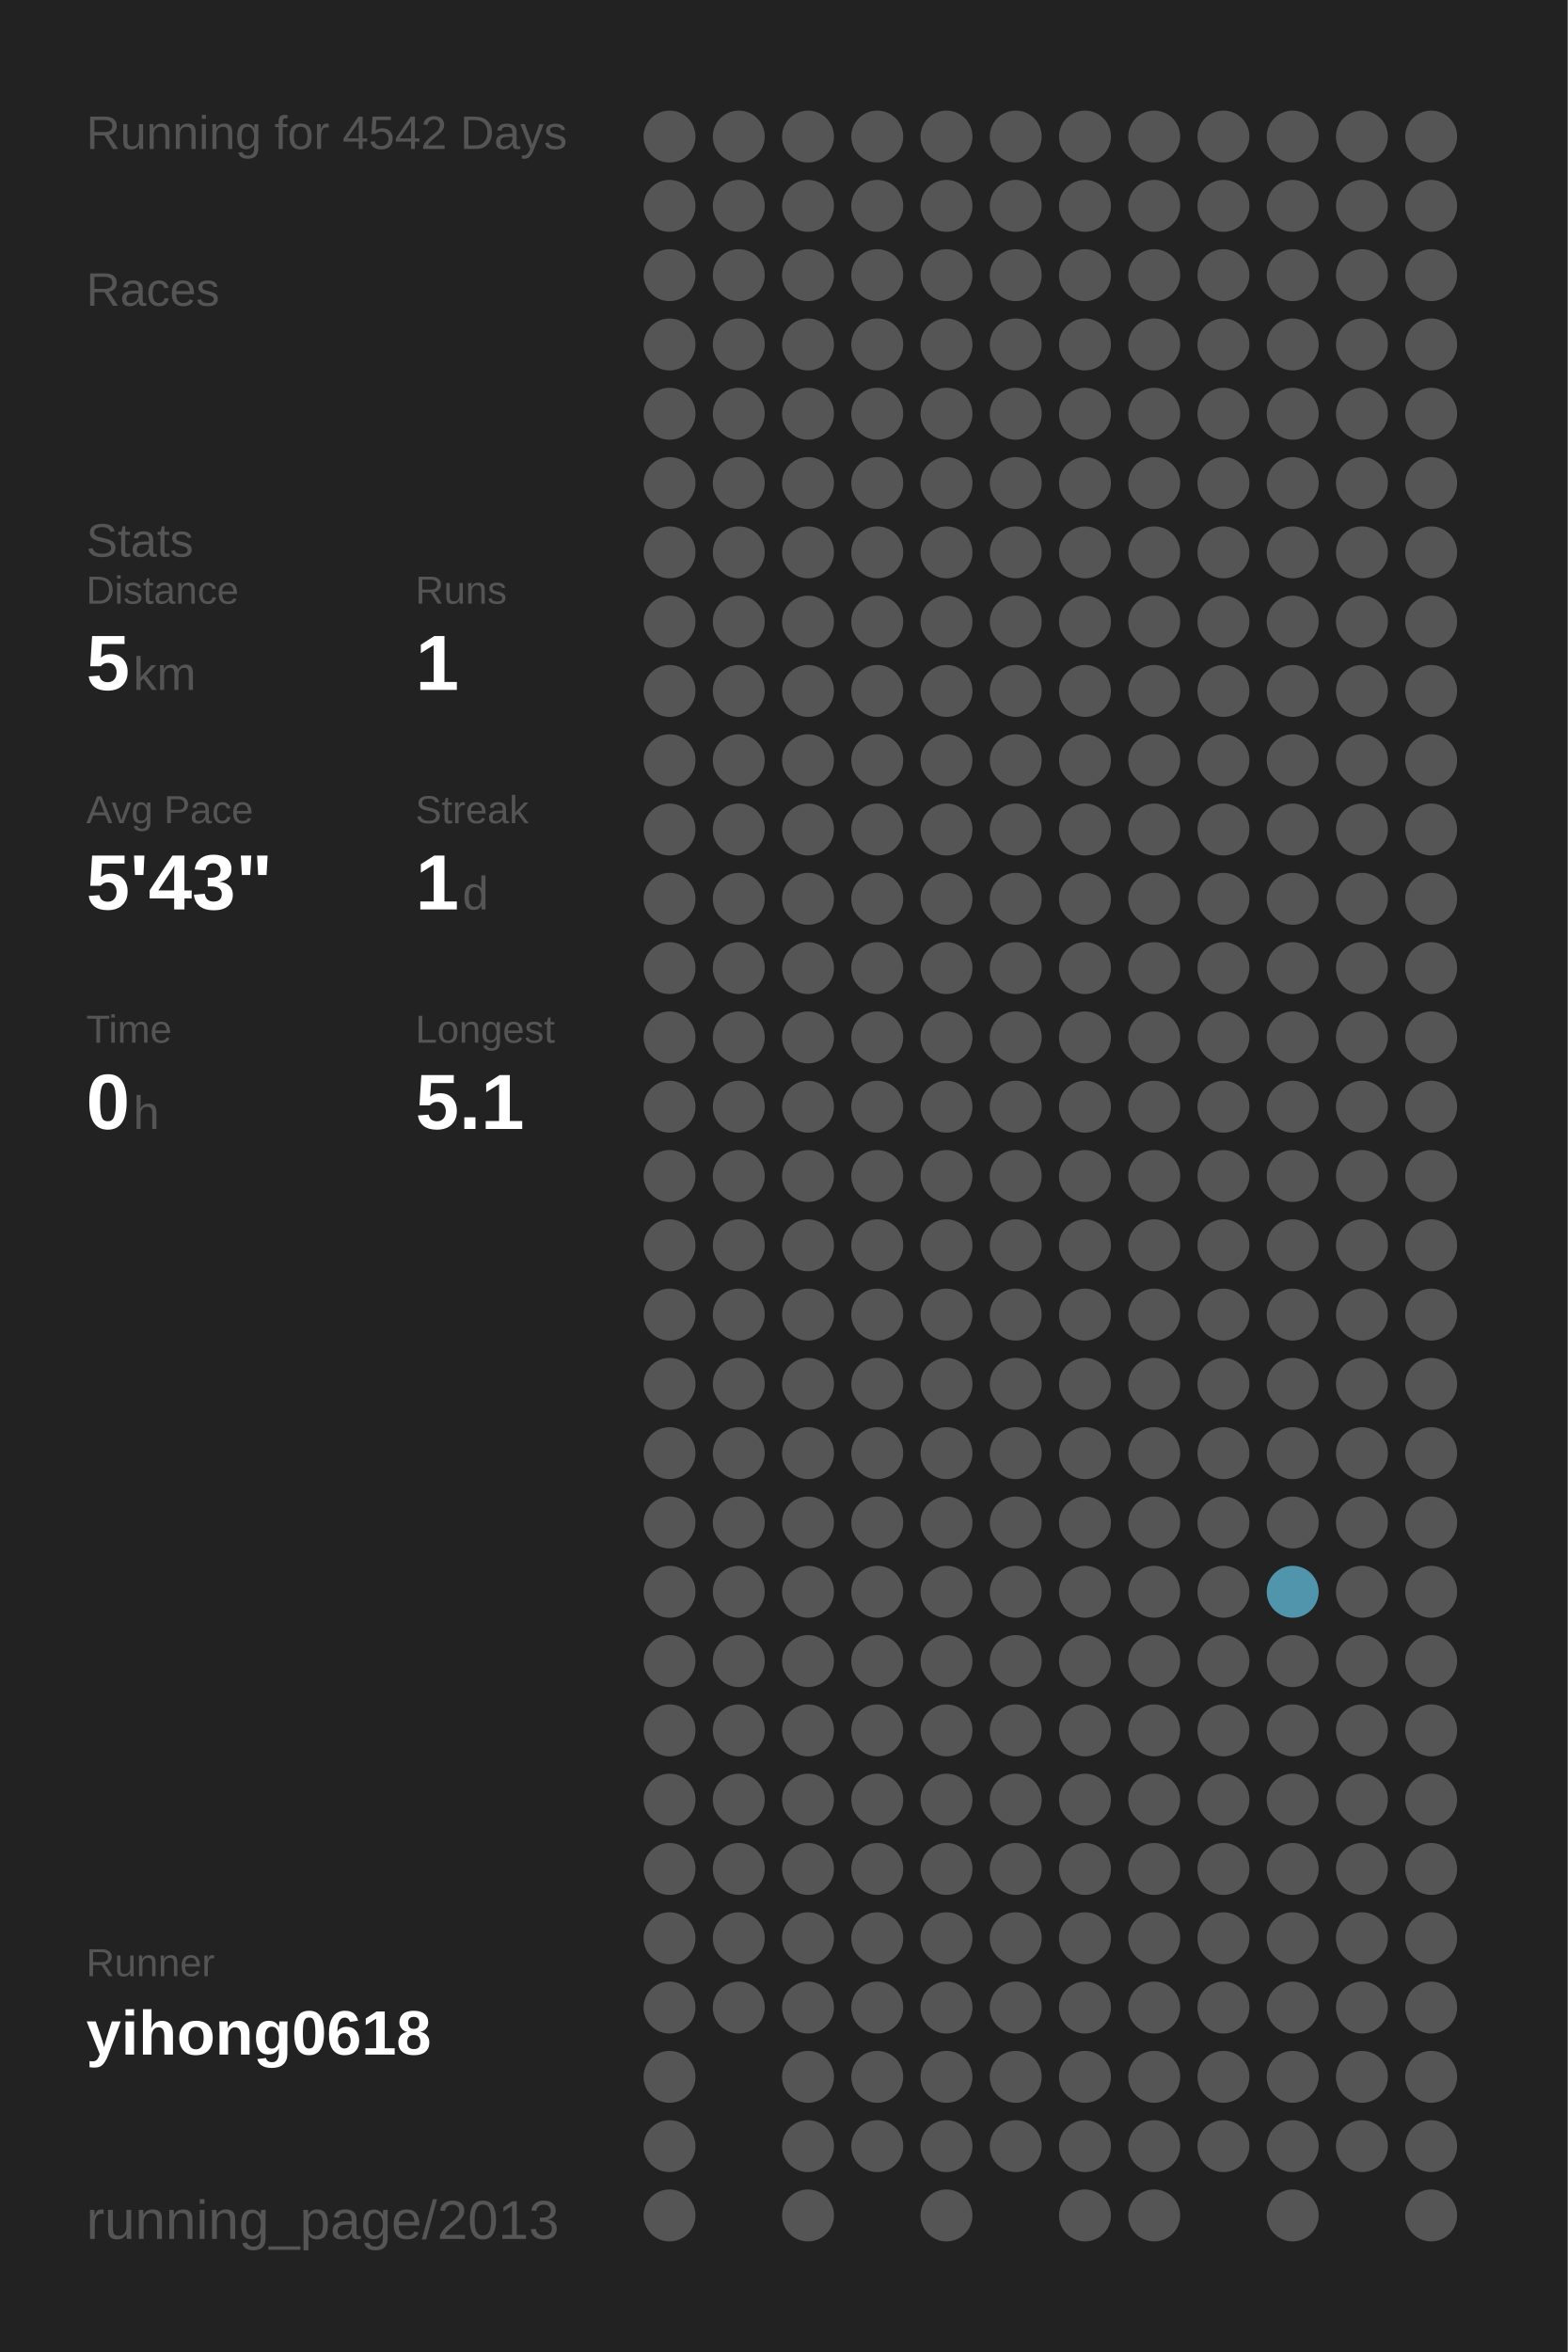
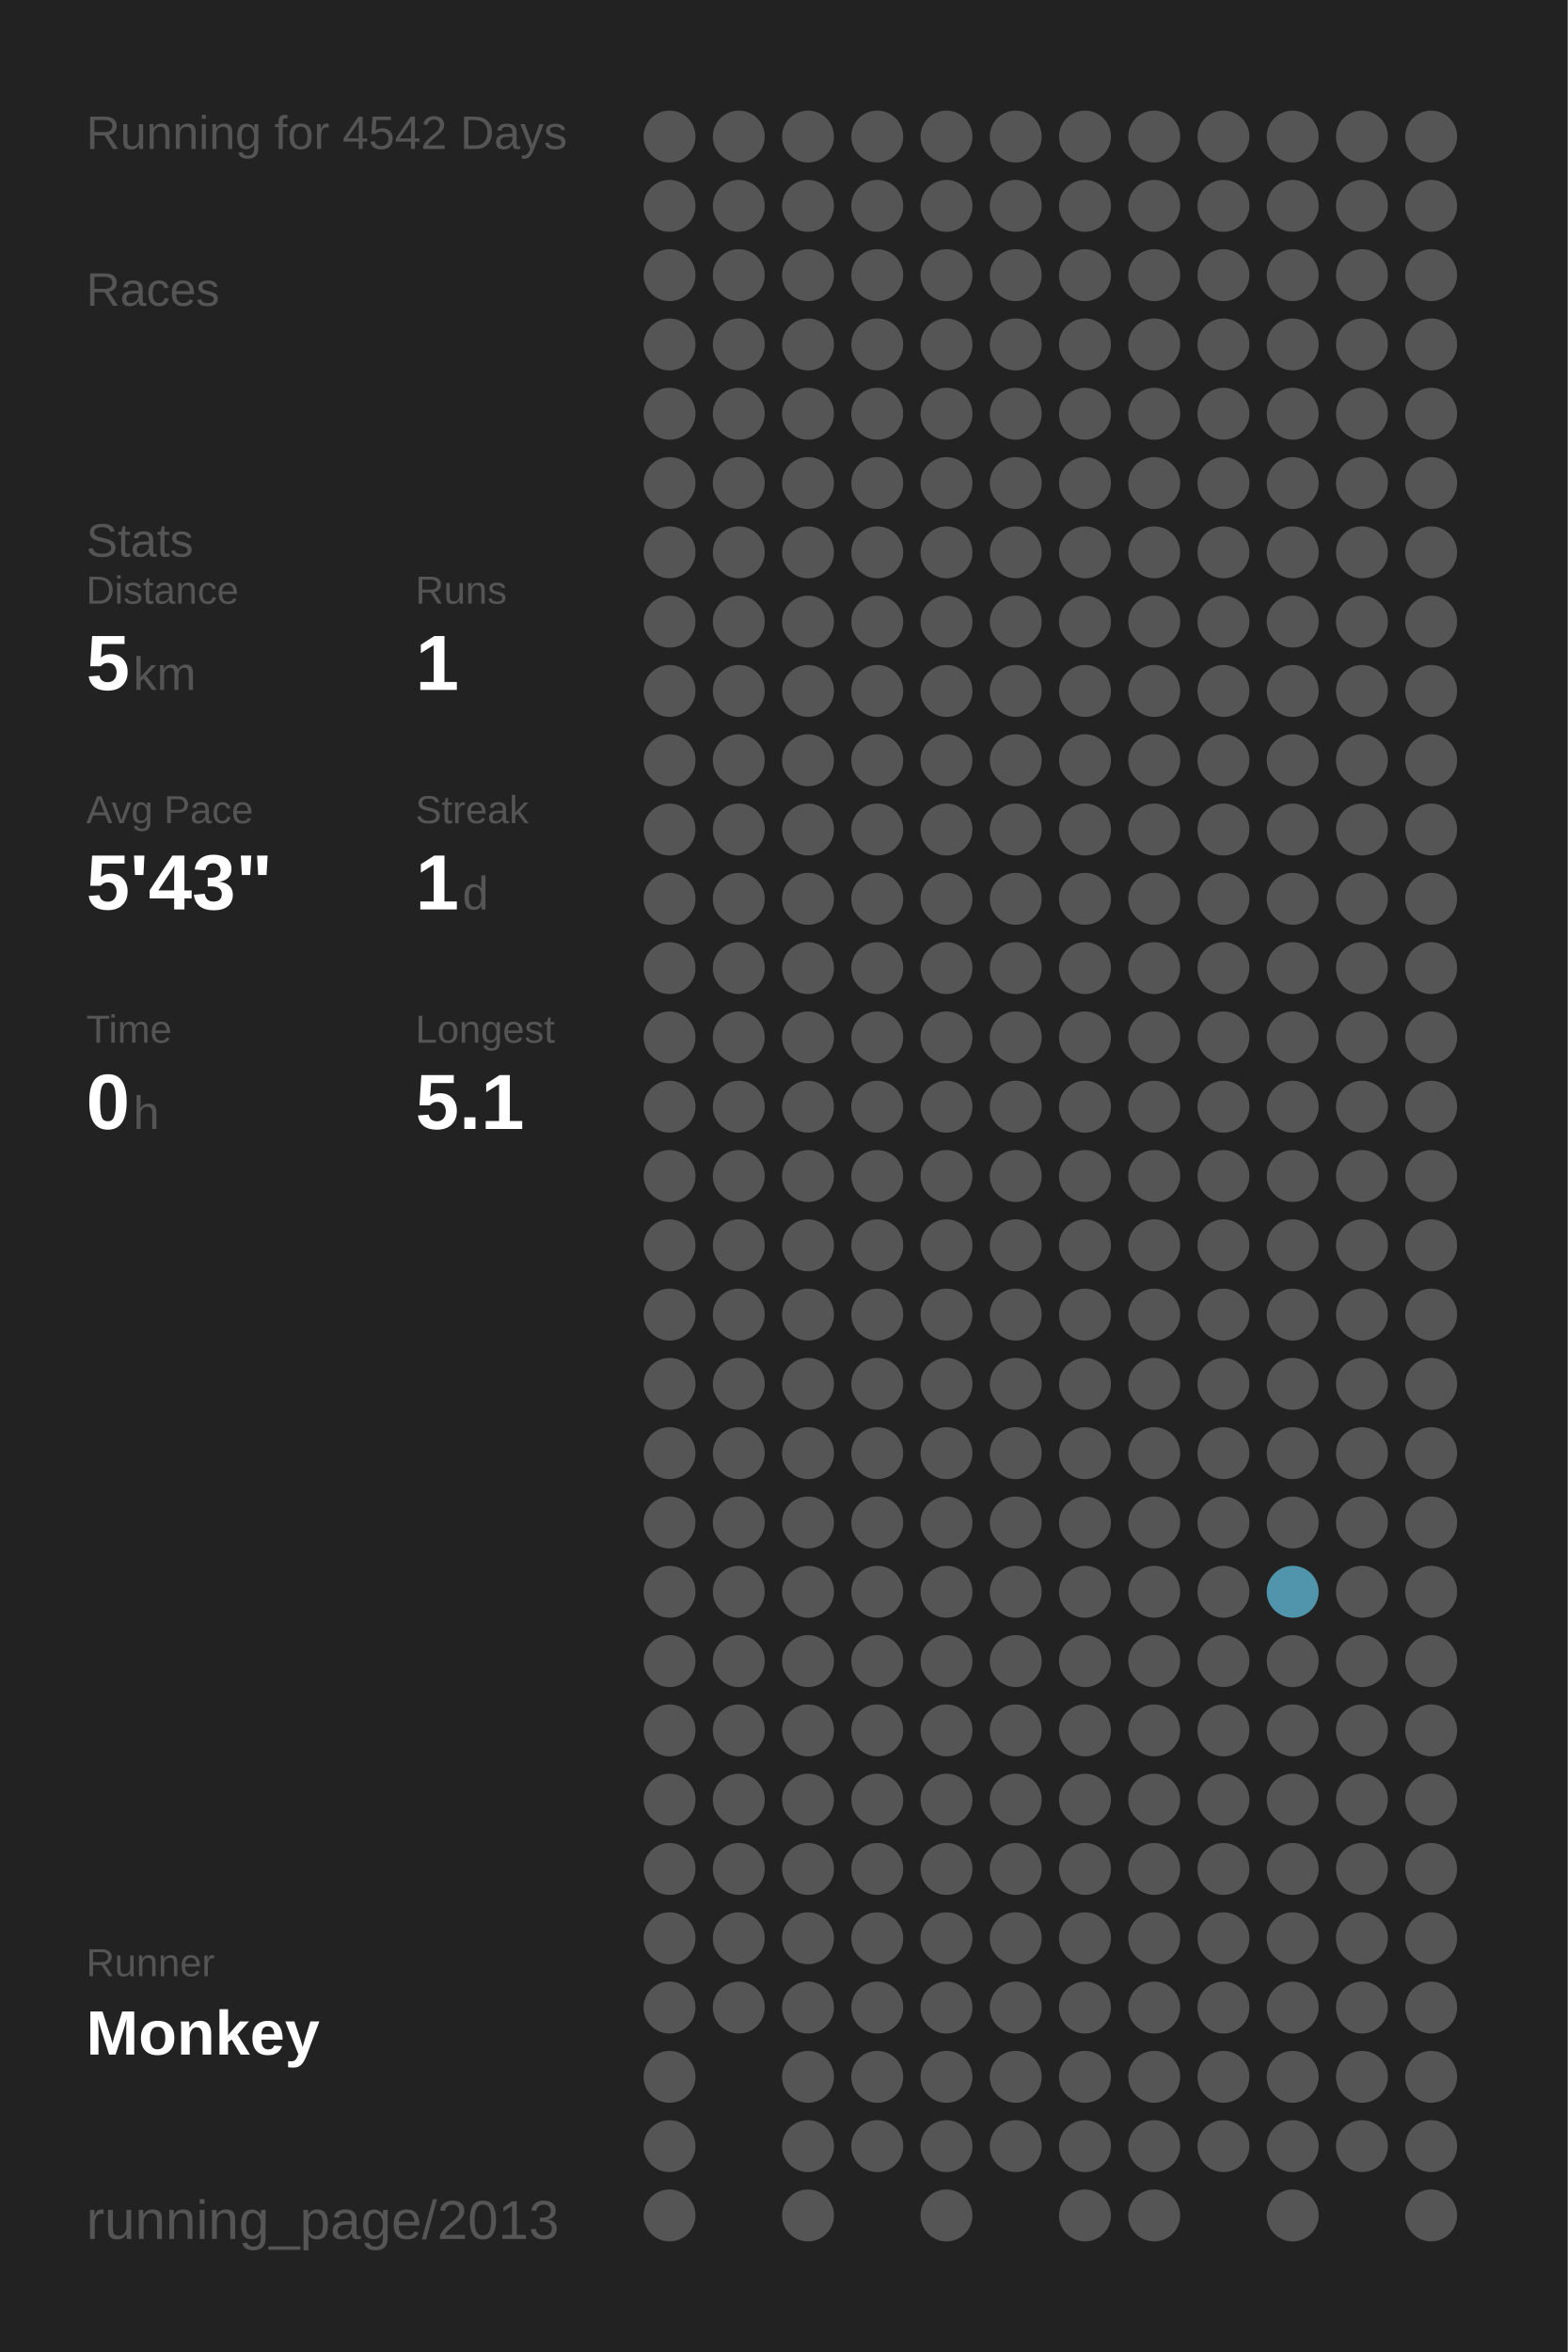
<svg xmlns="http://www.w3.org/2000/svg" baseProfile="full" height="300mm" version="1.1" viewBox="0,0,200,300" width="200mm">
  <defs />
  <rect fill="#222222" height="300" width="200" x="0" y="0" />
  <text fill="#555555" style="font-size:6px; font-family:Arial;" x="11" y="19">Running for 4542 Days</text>
  <text fill="#555555" style="font-size:6px; font-family:Arial;" x="11" y="39">Races</text>
  <text fill="#555555" style="font-size:6px; font-family:Arial;" x="11" y="71">Stats</text>
  <text fill="#555555" style="font-size:5px; font-family:Arial;" x="11" y="77">Distance</text>
  <text fill="#FFFFFF" style="font-size:10px; font-family:Arial; font-weight:bold;" x="11" y="88">5</text>
  <text fill="#555555" style="font-size:6px; font-family:Arial;" x="17" y="88">km</text>
  <text fill="#555555" style="font-size:5px; font-family:Arial;" x="53" y="77">Runs</text>
  <text fill="#FFFFFF" style="font-size:10px; font-family:Arial; font-weight:bold;" x="53" y="88">1</text>
  <text fill="#555555" style="font-size:5px; font-family:Arial;" x="11" y="105">Avg Pace</text>
  <text fill="#FFFFFF" style="font-size:10px; font-family:Arial; font-weight:bold;" x="11" y="116">5'43"</text>
  <text fill="#555555" style="font-size:5px; font-family:Arial;" x="53" y="105">Streak</text>
  <text fill="#FFFFFF" style="font-size:10px; font-family:Arial; font-weight:bold;" x="53" y="116">1</text>
  <text fill="#555555" style="font-size:6px; font-family:Arial;" x="59" y="116">d</text>
  <text fill="#555555" style="font-size:5px; font-family:Arial;" x="11" y="133">Time</text>
  <text fill="#FFFFFF" style="font-size:10px; font-family:Arial; font-weight:bold;" x="11" y="144">0</text>
  <text fill="#555555" style="font-size:6px; font-family:Arial;" x="17" y="144">h</text>
  <text fill="#555555" style="font-size:5px; font-family:Arial;" x="53" y="133">Longest</text>
  <text fill="#FFFFFF" style="font-size:10px; font-family:Arial; font-weight:bold;" x="53" y="144">5.1</text>
  <text fill="#555555" style="font-size:5px; font-family:Arial;" x="11" y="252.065">Runner</text>
-   <text fill="#FFFFFF" style="font-size:8px; font-family:Arial; font-weight:bold;" x="11" y="262.065">yihong0618</text>
+   <text fill="#FFFFFF" style="font-size:8px; font-family:Arial; font-weight:bold;" x="11" y="262.065">Monkey</text>
  <text fill="#555555" style="font-size:7px; font-family:Arial;" x="11" y="285.581">running_page/2013</text>
  <circle cx="85.417" cy="17.419" fill="#555555" r="3.312" />
  <circle cx="85.417" cy="26.258" fill="#555555" r="3.312" />
  <circle cx="85.417" cy="35.097" fill="#555555" r="3.312" />
  <circle cx="85.417" cy="43.935" fill="#555555" r="3.312" />
  <circle cx="85.417" cy="52.774" fill="#555555" r="3.312" />
  <circle cx="85.417" cy="61.613" fill="#555555" r="3.312" />
  <circle cx="85.417" cy="70.452" fill="#555555" r="3.312" />
  <circle cx="85.417" cy="79.29" fill="#555555" r="3.312" />
  <circle cx="85.417" cy="88.129" fill="#555555" r="3.312" />
  <circle cx="85.417" cy="96.968" fill="#555555" r="3.312" />
  <circle cx="85.417" cy="105.806" fill="#555555" r="3.312" />
  <circle cx="85.417" cy="114.645" fill="#555555" r="3.312" />
  <circle cx="85.417" cy="123.484" fill="#555555" r="3.312" />
  <circle cx="85.417" cy="132.323" fill="#555555" r="3.312" />
  <circle cx="85.417" cy="141.161" fill="#555555" r="3.312" />
  <circle cx="85.417" cy="150" fill="#555555" r="3.312" />
  <circle cx="85.417" cy="158.839" fill="#555555" r="3.312" />
  <circle cx="85.417" cy="167.677" fill="#555555" r="3.312" />
  <circle cx="85.417" cy="176.516" fill="#555555" r="3.312" />
  <circle cx="85.417" cy="185.355" fill="#555555" r="3.312" />
  <circle cx="85.417" cy="194.194" fill="#555555" r="3.312" />
  <circle cx="85.417" cy="203.032" fill="#555555" r="3.312" />
  <circle cx="85.417" cy="211.871" fill="#555555" r="3.312" />
  <circle cx="85.417" cy="220.71" fill="#555555" r="3.312" />
  <circle cx="85.417" cy="229.548" fill="#555555" r="3.312" />
  <circle cx="85.417" cy="238.387" fill="#555555" r="3.312" />
  <circle cx="85.417" cy="247.226" fill="#555555" r="3.312" />
  <circle cx="85.417" cy="256.065" fill="#555555" r="3.312" />
  <circle cx="85.417" cy="264.903" fill="#555555" r="3.312" />
  <circle cx="85.417" cy="273.742" fill="#555555" r="3.312" />
  <circle cx="85.417" cy="282.581" fill="#555555" r="3.312" />
  <circle cx="94.25" cy="17.419" fill="#555555" r="3.312" />
  <circle cx="94.25" cy="26.258" fill="#555555" r="3.312" />
  <circle cx="94.25" cy="35.097" fill="#555555" r="3.312" />
  <circle cx="94.25" cy="43.935" fill="#555555" r="3.312" />
  <circle cx="94.25" cy="52.774" fill="#555555" r="3.312" />
  <circle cx="94.25" cy="61.613" fill="#555555" r="3.312" />
  <circle cx="94.25" cy="70.452" fill="#555555" r="3.312" />
  <circle cx="94.25" cy="79.29" fill="#555555" r="3.312" />
  <circle cx="94.25" cy="88.129" fill="#555555" r="3.312" />
  <circle cx="94.25" cy="96.968" fill="#555555" r="3.312" />
  <circle cx="94.25" cy="105.806" fill="#555555" r="3.312" />
  <circle cx="94.25" cy="114.645" fill="#555555" r="3.312" />
  <circle cx="94.25" cy="123.484" fill="#555555" r="3.312" />
  <circle cx="94.25" cy="132.323" fill="#555555" r="3.312" />
  <circle cx="94.25" cy="141.161" fill="#555555" r="3.312" />
  <circle cx="94.25" cy="150" fill="#555555" r="3.312" />
  <circle cx="94.25" cy="158.839" fill="#555555" r="3.312" />
  <circle cx="94.25" cy="167.677" fill="#555555" r="3.312" />
  <circle cx="94.25" cy="176.516" fill="#555555" r="3.312" />
  <circle cx="94.25" cy="185.355" fill="#555555" r="3.312" />
  <circle cx="94.25" cy="194.194" fill="#555555" r="3.312" />
  <circle cx="94.25" cy="203.032" fill="#555555" r="3.312" />
  <circle cx="94.25" cy="211.871" fill="#555555" r="3.312" />
  <circle cx="94.25" cy="220.71" fill="#555555" r="3.312" />
  <circle cx="94.25" cy="229.548" fill="#555555" r="3.312" />
  <circle cx="94.25" cy="238.387" fill="#555555" r="3.312" />
  <circle cx="94.25" cy="247.226" fill="#555555" r="3.312" />
  <circle cx="94.25" cy="256.065" fill="#555555" r="3.312" />
  <circle cx="103.083" cy="17.419" fill="#555555" r="3.312" />
  <circle cx="103.083" cy="26.258" fill="#555555" r="3.312" />
  <circle cx="103.083" cy="35.097" fill="#555555" r="3.312" />
  <circle cx="103.083" cy="43.935" fill="#555555" r="3.312" />
  <circle cx="103.083" cy="52.774" fill="#555555" r="3.312" />
  <circle cx="103.083" cy="61.613" fill="#555555" r="3.312" />
  <circle cx="103.083" cy="70.452" fill="#555555" r="3.312" />
  <circle cx="103.083" cy="79.29" fill="#555555" r="3.312" />
  <circle cx="103.083" cy="88.129" fill="#555555" r="3.312" />
  <circle cx="103.083" cy="96.968" fill="#555555" r="3.312" />
  <circle cx="103.083" cy="105.806" fill="#555555" r="3.312" />
  <circle cx="103.083" cy="114.645" fill="#555555" r="3.312" />
  <circle cx="103.083" cy="123.484" fill="#555555" r="3.312" />
  <circle cx="103.083" cy="132.323" fill="#555555" r="3.312" />
  <circle cx="103.083" cy="141.161" fill="#555555" r="3.312" />
  <circle cx="103.083" cy="150" fill="#555555" r="3.312" />
  <circle cx="103.083" cy="158.839" fill="#555555" r="3.312" />
  <circle cx="103.083" cy="167.677" fill="#555555" r="3.312" />
  <circle cx="103.083" cy="176.516" fill="#555555" r="3.312" />
  <circle cx="103.083" cy="185.355" fill="#555555" r="3.312" />
  <circle cx="103.083" cy="194.194" fill="#555555" r="3.312" />
  <circle cx="103.083" cy="203.032" fill="#555555" r="3.312" />
  <circle cx="103.083" cy="211.871" fill="#555555" r="3.312" />
  <circle cx="103.083" cy="220.71" fill="#555555" r="3.312" />
  <circle cx="103.083" cy="229.548" fill="#555555" r="3.312" />
  <circle cx="103.083" cy="238.387" fill="#555555" r="3.312" />
  <circle cx="103.083" cy="247.226" fill="#555555" r="3.312" />
  <circle cx="103.083" cy="256.065" fill="#555555" r="3.312" />
  <circle cx="103.083" cy="264.903" fill="#555555" r="3.312" />
  <circle cx="103.083" cy="273.742" fill="#555555" r="3.312" />
  <circle cx="103.083" cy="282.581" fill="#555555" r="3.312" />
  <circle cx="111.917" cy="17.419" fill="#555555" r="3.312" />
  <circle cx="111.917" cy="26.258" fill="#555555" r="3.312" />
  <circle cx="111.917" cy="35.097" fill="#555555" r="3.312" />
  <circle cx="111.917" cy="43.935" fill="#555555" r="3.312" />
  <circle cx="111.917" cy="52.774" fill="#555555" r="3.312" />
  <circle cx="111.917" cy="61.613" fill="#555555" r="3.312" />
  <circle cx="111.917" cy="70.452" fill="#555555" r="3.312" />
  <circle cx="111.917" cy="79.29" fill="#555555" r="3.312" />
  <circle cx="111.917" cy="88.129" fill="#555555" r="3.312" />
  <circle cx="111.917" cy="96.968" fill="#555555" r="3.312" />
  <circle cx="111.917" cy="105.806" fill="#555555" r="3.312" />
  <circle cx="111.917" cy="114.645" fill="#555555" r="3.312" />
  <circle cx="111.917" cy="123.484" fill="#555555" r="3.312" />
  <circle cx="111.917" cy="132.323" fill="#555555" r="3.312" />
  <circle cx="111.917" cy="141.161" fill="#555555" r="3.312" />
  <circle cx="111.917" cy="150" fill="#555555" r="3.312" />
  <circle cx="111.917" cy="158.839" fill="#555555" r="3.312" />
  <circle cx="111.917" cy="167.677" fill="#555555" r="3.312" />
  <circle cx="111.917" cy="176.516" fill="#555555" r="3.312" />
  <circle cx="111.917" cy="185.355" fill="#555555" r="3.312" />
  <circle cx="111.917" cy="194.194" fill="#555555" r="3.312" />
  <circle cx="111.917" cy="203.032" fill="#555555" r="3.312" />
  <circle cx="111.917" cy="211.871" fill="#555555" r="3.312" />
  <circle cx="111.917" cy="220.71" fill="#555555" r="3.312" />
  <circle cx="111.917" cy="229.548" fill="#555555" r="3.312" />
  <circle cx="111.917" cy="238.387" fill="#555555" r="3.312" />
  <circle cx="111.917" cy="247.226" fill="#555555" r="3.312" />
  <circle cx="111.917" cy="256.065" fill="#555555" r="3.312" />
  <circle cx="111.917" cy="264.903" fill="#555555" r="3.312" />
  <circle cx="111.917" cy="273.742" fill="#555555" r="3.312" />
  <circle cx="120.75" cy="17.419" fill="#555555" r="3.312" />
  <circle cx="120.75" cy="26.258" fill="#555555" r="3.312" />
  <circle cx="120.75" cy="35.097" fill="#555555" r="3.312" />
  <circle cx="120.75" cy="43.935" fill="#555555" r="3.312" />
  <circle cx="120.75" cy="52.774" fill="#555555" r="3.312" />
  <circle cx="120.75" cy="61.613" fill="#555555" r="3.312" />
  <circle cx="120.75" cy="70.452" fill="#555555" r="3.312" />
  <circle cx="120.75" cy="79.29" fill="#555555" r="3.312" />
  <circle cx="120.75" cy="88.129" fill="#555555" r="3.312" />
  <circle cx="120.75" cy="96.968" fill="#555555" r="3.312" />
  <circle cx="120.75" cy="105.806" fill="#555555" r="3.312" />
  <circle cx="120.75" cy="114.645" fill="#555555" r="3.312" />
  <circle cx="120.75" cy="123.484" fill="#555555" r="3.312" />
  <circle cx="120.75" cy="132.323" fill="#555555" r="3.312" />
  <circle cx="120.75" cy="141.161" fill="#555555" r="3.312" />
  <circle cx="120.75" cy="150" fill="#555555" r="3.312" />
  <circle cx="120.75" cy="158.839" fill="#555555" r="3.312" />
  <circle cx="120.75" cy="167.677" fill="#555555" r="3.312" />
  <circle cx="120.75" cy="176.516" fill="#555555" r="3.312" />
  <circle cx="120.75" cy="185.355" fill="#555555" r="3.312" />
  <circle cx="120.75" cy="194.194" fill="#555555" r="3.312" />
  <circle cx="120.75" cy="203.032" fill="#555555" r="3.312" />
  <circle cx="120.75" cy="211.871" fill="#555555" r="3.312" />
  <circle cx="120.75" cy="220.71" fill="#555555" r="3.312" />
  <circle cx="120.75" cy="229.548" fill="#555555" r="3.312" />
  <circle cx="120.75" cy="238.387" fill="#555555" r="3.312" />
  <circle cx="120.75" cy="247.226" fill="#555555" r="3.312" />
  <circle cx="120.75" cy="256.065" fill="#555555" r="3.312" />
  <circle cx="120.75" cy="264.903" fill="#555555" r="3.312" />
  <circle cx="120.75" cy="273.742" fill="#555555" r="3.312" />
  <circle cx="120.75" cy="282.581" fill="#555555" r="3.312" />
  <circle cx="129.583" cy="17.419" fill="#555555" r="3.312" />
  <circle cx="129.583" cy="26.258" fill="#555555" r="3.312" />
  <circle cx="129.583" cy="35.097" fill="#555555" r="3.312" />
  <circle cx="129.583" cy="43.935" fill="#555555" r="3.312" />
  <circle cx="129.583" cy="52.774" fill="#555555" r="3.312" />
  <circle cx="129.583" cy="61.613" fill="#555555" r="3.312" />
  <circle cx="129.583" cy="70.452" fill="#555555" r="3.312" />
  <circle cx="129.583" cy="79.29" fill="#555555" r="3.312" />
  <circle cx="129.583" cy="88.129" fill="#555555" r="3.312" />
  <circle cx="129.583" cy="96.968" fill="#555555" r="3.312" />
  <circle cx="129.583" cy="105.806" fill="#555555" r="3.312" />
  <circle cx="129.583" cy="114.645" fill="#555555" r="3.312" />
  <circle cx="129.583" cy="123.484" fill="#555555" r="3.312" />
  <circle cx="129.583" cy="132.323" fill="#555555" r="3.312" />
  <circle cx="129.583" cy="141.161" fill="#555555" r="3.312" />
  <circle cx="129.583" cy="150" fill="#555555" r="3.312" />
  <circle cx="129.583" cy="158.839" fill="#555555" r="3.312" />
  <circle cx="129.583" cy="167.677" fill="#555555" r="3.312" />
  <circle cx="129.583" cy="176.516" fill="#555555" r="3.312" />
  <circle cx="129.583" cy="185.355" fill="#555555" r="3.312" />
  <circle cx="129.583" cy="194.194" fill="#555555" r="3.312" />
  <circle cx="129.583" cy="203.032" fill="#555555" r="3.312" />
  <circle cx="129.583" cy="211.871" fill="#555555" r="3.312" />
  <circle cx="129.583" cy="220.71" fill="#555555" r="3.312" />
  <circle cx="129.583" cy="229.548" fill="#555555" r="3.312" />
  <circle cx="129.583" cy="238.387" fill="#555555" r="3.312" />
  <circle cx="129.583" cy="247.226" fill="#555555" r="3.312" />
  <circle cx="129.583" cy="256.065" fill="#555555" r="3.312" />
  <circle cx="129.583" cy="264.903" fill="#555555" r="3.312" />
  <circle cx="129.583" cy="273.742" fill="#555555" r="3.312" />
  <circle cx="138.417" cy="17.419" fill="#555555" r="3.312" />
  <circle cx="138.417" cy="26.258" fill="#555555" r="3.312" />
  <circle cx="138.417" cy="35.097" fill="#555555" r="3.312" />
  <circle cx="138.417" cy="43.935" fill="#555555" r="3.312" />
  <circle cx="138.417" cy="52.774" fill="#555555" r="3.312" />
  <circle cx="138.417" cy="61.613" fill="#555555" r="3.312" />
  <circle cx="138.417" cy="70.452" fill="#555555" r="3.312" />
  <circle cx="138.417" cy="79.29" fill="#555555" r="3.312" />
  <circle cx="138.417" cy="88.129" fill="#555555" r="3.312" />
  <circle cx="138.417" cy="96.968" fill="#555555" r="3.312" />
  <circle cx="138.417" cy="105.806" fill="#555555" r="3.312" />
  <circle cx="138.417" cy="114.645" fill="#555555" r="3.312" />
  <circle cx="138.417" cy="123.484" fill="#555555" r="3.312" />
  <circle cx="138.417" cy="132.323" fill="#555555" r="3.312" />
  <circle cx="138.417" cy="141.161" fill="#555555" r="3.312" />
  <circle cx="138.417" cy="150" fill="#555555" r="3.312" />
  <circle cx="138.417" cy="158.839" fill="#555555" r="3.312" />
  <circle cx="138.417" cy="167.677" fill="#555555" r="3.312" />
  <circle cx="138.417" cy="176.516" fill="#555555" r="3.312" />
  <circle cx="138.417" cy="185.355" fill="#555555" r="3.312" />
  <circle cx="138.417" cy="194.194" fill="#555555" r="3.312" />
  <circle cx="138.417" cy="203.032" fill="#555555" r="3.312" />
  <circle cx="138.417" cy="211.871" fill="#555555" r="3.312" />
  <circle cx="138.417" cy="220.71" fill="#555555" r="3.312" />
  <circle cx="138.417" cy="229.548" fill="#555555" r="3.312" />
  <circle cx="138.417" cy="238.387" fill="#555555" r="3.312" />
  <circle cx="138.417" cy="247.226" fill="#555555" r="3.312" />
  <circle cx="138.417" cy="256.065" fill="#555555" r="3.312" />
  <circle cx="138.417" cy="264.903" fill="#555555" r="3.312" />
  <circle cx="138.417" cy="273.742" fill="#555555" r="3.312" />
  <circle cx="138.417" cy="282.581" fill="#555555" r="3.312" />
  <circle cx="147.25" cy="17.419" fill="#555555" r="3.312" />
  <circle cx="147.25" cy="26.258" fill="#555555" r="3.312" />
  <circle cx="147.25" cy="35.097" fill="#555555" r="3.312" />
  <circle cx="147.25" cy="43.935" fill="#555555" r="3.312" />
  <circle cx="147.25" cy="52.774" fill="#555555" r="3.312" />
  <circle cx="147.25" cy="61.613" fill="#555555" r="3.312" />
  <circle cx="147.25" cy="70.452" fill="#555555" r="3.312" />
  <circle cx="147.25" cy="79.29" fill="#555555" r="3.312" />
  <circle cx="147.25" cy="88.129" fill="#555555" r="3.312" />
  <circle cx="147.25" cy="96.968" fill="#555555" r="3.312" />
  <circle cx="147.25" cy="105.806" fill="#555555" r="3.312" />
  <circle cx="147.25" cy="114.645" fill="#555555" r="3.312" />
  <circle cx="147.25" cy="123.484" fill="#555555" r="3.312" />
  <circle cx="147.25" cy="132.323" fill="#555555" r="3.312" />
  <circle cx="147.25" cy="141.161" fill="#555555" r="3.312" />
  <circle cx="147.25" cy="150" fill="#555555" r="3.312" />
  <circle cx="147.25" cy="158.839" fill="#555555" r="3.312" />
  <circle cx="147.25" cy="167.677" fill="#555555" r="3.312" />
  <circle cx="147.25" cy="176.516" fill="#555555" r="3.312" />
  <circle cx="147.25" cy="185.355" fill="#555555" r="3.312" />
  <circle cx="147.25" cy="194.194" fill="#555555" r="3.312" />
  <circle cx="147.25" cy="203.032" fill="#555555" r="3.312" />
  <circle cx="147.25" cy="211.871" fill="#555555" r="3.312" />
  <circle cx="147.25" cy="220.71" fill="#555555" r="3.312" />
  <circle cx="147.25" cy="229.548" fill="#555555" r="3.312" />
  <circle cx="147.25" cy="238.387" fill="#555555" r="3.312" />
  <circle cx="147.25" cy="247.226" fill="#555555" r="3.312" />
  <circle cx="147.25" cy="256.065" fill="#555555" r="3.312" />
  <circle cx="147.25" cy="264.903" fill="#555555" r="3.312" />
  <circle cx="147.25" cy="273.742" fill="#555555" r="3.312" />
  <circle cx="147.25" cy="282.581" fill="#555555" r="3.312" />
  <circle cx="156.083" cy="17.419" fill="#555555" r="3.312" />
  <circle cx="156.083" cy="26.258" fill="#555555" r="3.312" />
  <circle cx="156.083" cy="35.097" fill="#555555" r="3.312" />
  <circle cx="156.083" cy="43.935" fill="#555555" r="3.312" />
  <circle cx="156.083" cy="52.774" fill="#555555" r="3.312" />
  <circle cx="156.083" cy="61.613" fill="#555555" r="3.312" />
  <circle cx="156.083" cy="70.452" fill="#555555" r="3.312" />
  <circle cx="156.083" cy="79.29" fill="#555555" r="3.312" />
  <circle cx="156.083" cy="88.129" fill="#555555" r="3.312" />
  <circle cx="156.083" cy="96.968" fill="#555555" r="3.312" />
  <circle cx="156.083" cy="105.806" fill="#555555" r="3.312" />
  <circle cx="156.083" cy="114.645" fill="#555555" r="3.312" />
  <circle cx="156.083" cy="123.484" fill="#555555" r="3.312" />
  <circle cx="156.083" cy="132.323" fill="#555555" r="3.312" />
  <circle cx="156.083" cy="141.161" fill="#555555" r="3.312" />
  <circle cx="156.083" cy="150" fill="#555555" r="3.312" />
  <circle cx="156.083" cy="158.839" fill="#555555" r="3.312" />
  <circle cx="156.083" cy="167.677" fill="#555555" r="3.312" />
  <circle cx="156.083" cy="176.516" fill="#555555" r="3.312" />
  <circle cx="156.083" cy="185.355" fill="#555555" r="3.312" />
  <circle cx="156.083" cy="194.194" fill="#555555" r="3.312" />
  <circle cx="156.083" cy="203.032" fill="#555555" r="3.312" />
  <circle cx="156.083" cy="211.871" fill="#555555" r="3.312" />
  <circle cx="156.083" cy="220.71" fill="#555555" r="3.312" />
  <circle cx="156.083" cy="229.548" fill="#555555" r="3.312" />
  <circle cx="156.083" cy="238.387" fill="#555555" r="3.312" />
  <circle cx="156.083" cy="247.226" fill="#555555" r="3.312" />
  <circle cx="156.083" cy="256.065" fill="#555555" r="3.312" />
  <circle cx="156.083" cy="264.903" fill="#555555" r="3.312" />
  <circle cx="156.083" cy="273.742" fill="#555555" r="3.312" />
  <circle cx="164.917" cy="17.419" fill="#555555" r="3.312" />
  <circle cx="164.917" cy="26.258" fill="#555555" r="3.312" />
  <circle cx="164.917" cy="35.097" fill="#555555" r="3.312" />
  <circle cx="164.917" cy="43.935" fill="#555555" r="3.312" />
  <circle cx="164.917" cy="52.774" fill="#555555" r="3.312" />
  <circle cx="164.917" cy="61.613" fill="#555555" r="3.312" />
  <circle cx="164.917" cy="70.452" fill="#555555" r="3.312" />
  <circle cx="164.917" cy="79.29" fill="#555555" r="3.312" />
  <circle cx="164.917" cy="88.129" fill="#555555" r="3.312" />
  <circle cx="164.917" cy="96.968" fill="#555555" r="3.312" />
  <circle cx="164.917" cy="105.806" fill="#555555" r="3.312" />
  <circle cx="164.917" cy="114.645" fill="#555555" r="3.312" />
  <circle cx="164.917" cy="123.484" fill="#555555" r="3.312" />
  <circle cx="164.917" cy="132.323" fill="#555555" r="3.312" />
  <circle cx="164.917" cy="141.161" fill="#555555" r="3.312" />
  <circle cx="164.917" cy="150" fill="#555555" r="3.312" />
  <circle cx="164.917" cy="158.839" fill="#555555" r="3.312" />
  <circle cx="164.917" cy="167.677" fill="#555555" r="3.312" />
  <circle cx="164.917" cy="176.516" fill="#555555" r="3.312" />
  <circle cx="164.917" cy="185.355" fill="#555555" r="3.312" />
  <circle cx="164.917" cy="194.194" fill="#555555" r="3.312" />
  <circle cx="164.917" cy="203.032" fill="#5095ac" r="3.312" />
  <circle cx="164.917" cy="211.871" fill="#555555" r="3.312" />
  <circle cx="164.917" cy="220.71" fill="#555555" r="3.312" />
  <circle cx="164.917" cy="229.548" fill="#555555" r="3.312" />
  <circle cx="164.917" cy="238.387" fill="#555555" r="3.312" />
  <circle cx="164.917" cy="247.226" fill="#555555" r="3.312" />
  <circle cx="164.917" cy="256.065" fill="#555555" r="3.312" />
  <circle cx="164.917" cy="264.903" fill="#555555" r="3.312" />
  <circle cx="164.917" cy="273.742" fill="#555555" r="3.312" />
  <circle cx="164.917" cy="282.581" fill="#555555" r="3.312" />
  <circle cx="173.75" cy="17.419" fill="#555555" r="3.312" />
  <circle cx="173.75" cy="26.258" fill="#555555" r="3.312" />
  <circle cx="173.75" cy="35.097" fill="#555555" r="3.312" />
  <circle cx="173.75" cy="43.935" fill="#555555" r="3.312" />
  <circle cx="173.75" cy="52.774" fill="#555555" r="3.312" />
  <circle cx="173.75" cy="61.613" fill="#555555" r="3.312" />
  <circle cx="173.75" cy="70.452" fill="#555555" r="3.312" />
  <circle cx="173.75" cy="79.29" fill="#555555" r="3.312" />
  <circle cx="173.75" cy="88.129" fill="#555555" r="3.312" />
  <circle cx="173.75" cy="96.968" fill="#555555" r="3.312" />
  <circle cx="173.75" cy="105.806" fill="#555555" r="3.312" />
  <circle cx="173.75" cy="114.645" fill="#555555" r="3.312" />
  <circle cx="173.75" cy="123.484" fill="#555555" r="3.312" />
  <circle cx="173.75" cy="132.323" fill="#555555" r="3.312" />
  <circle cx="173.75" cy="141.161" fill="#555555" r="3.312" />
  <circle cx="173.75" cy="150" fill="#555555" r="3.312" />
  <circle cx="173.75" cy="158.839" fill="#555555" r="3.312" />
  <circle cx="173.75" cy="167.677" fill="#555555" r="3.312" />
  <circle cx="173.75" cy="176.516" fill="#555555" r="3.312" />
  <circle cx="173.75" cy="185.355" fill="#555555" r="3.312" />
  <circle cx="173.75" cy="194.194" fill="#555555" r="3.312" />
  <circle cx="173.75" cy="203.032" fill="#555555" r="3.312" />
  <circle cx="173.75" cy="211.871" fill="#555555" r="3.312" />
  <circle cx="173.75" cy="220.71" fill="#555555" r="3.312" />
  <circle cx="173.75" cy="229.548" fill="#555555" r="3.312" />
  <circle cx="173.75" cy="238.387" fill="#555555" r="3.312" />
  <circle cx="173.75" cy="247.226" fill="#555555" r="3.312" />
  <circle cx="173.75" cy="256.065" fill="#555555" r="3.312" />
  <circle cx="173.75" cy="264.903" fill="#555555" r="3.312" />
  <circle cx="173.75" cy="273.742" fill="#555555" r="3.312" />
  <circle cx="182.583" cy="17.419" fill="#555555" r="3.312" />
  <circle cx="182.583" cy="26.258" fill="#555555" r="3.312" />
  <circle cx="182.583" cy="35.097" fill="#555555" r="3.312" />
  <circle cx="182.583" cy="43.935" fill="#555555" r="3.312" />
  <circle cx="182.583" cy="52.774" fill="#555555" r="3.312" />
  <circle cx="182.583" cy="61.613" fill="#555555" r="3.312" />
  <circle cx="182.583" cy="70.452" fill="#555555" r="3.312" />
  <circle cx="182.583" cy="79.29" fill="#555555" r="3.312" />
  <circle cx="182.583" cy="88.129" fill="#555555" r="3.312" />
  <circle cx="182.583" cy="96.968" fill="#555555" r="3.312" />
  <circle cx="182.583" cy="105.806" fill="#555555" r="3.312" />
  <circle cx="182.583" cy="114.645" fill="#555555" r="3.312" />
  <circle cx="182.583" cy="123.484" fill="#555555" r="3.312" />
  <circle cx="182.583" cy="132.323" fill="#555555" r="3.312" />
  <circle cx="182.583" cy="141.161" fill="#555555" r="3.312" />
  <circle cx="182.583" cy="150" fill="#555555" r="3.312" />
  <circle cx="182.583" cy="158.839" fill="#555555" r="3.312" />
  <circle cx="182.583" cy="167.677" fill="#555555" r="3.312" />
  <circle cx="182.583" cy="176.516" fill="#555555" r="3.312" />
  <circle cx="182.583" cy="185.355" fill="#555555" r="3.312" />
  <circle cx="182.583" cy="194.194" fill="#555555" r="3.312" />
  <circle cx="182.583" cy="203.032" fill="#555555" r="3.312" />
  <circle cx="182.583" cy="211.871" fill="#555555" r="3.312" />
  <circle cx="182.583" cy="220.71" fill="#555555" r="3.312" />
  <circle cx="182.583" cy="229.548" fill="#555555" r="3.312" />
  <circle cx="182.583" cy="238.387" fill="#555555" r="3.312" />
  <circle cx="182.583" cy="247.226" fill="#555555" r="3.312" />
  <circle cx="182.583" cy="256.065" fill="#555555" r="3.312" />
  <circle cx="182.583" cy="264.903" fill="#555555" r="3.312" />
  <circle cx="182.583" cy="273.742" fill="#555555" r="3.312" />
  <circle cx="182.583" cy="282.581" fill="#555555" r="3.312" />
</svg>
